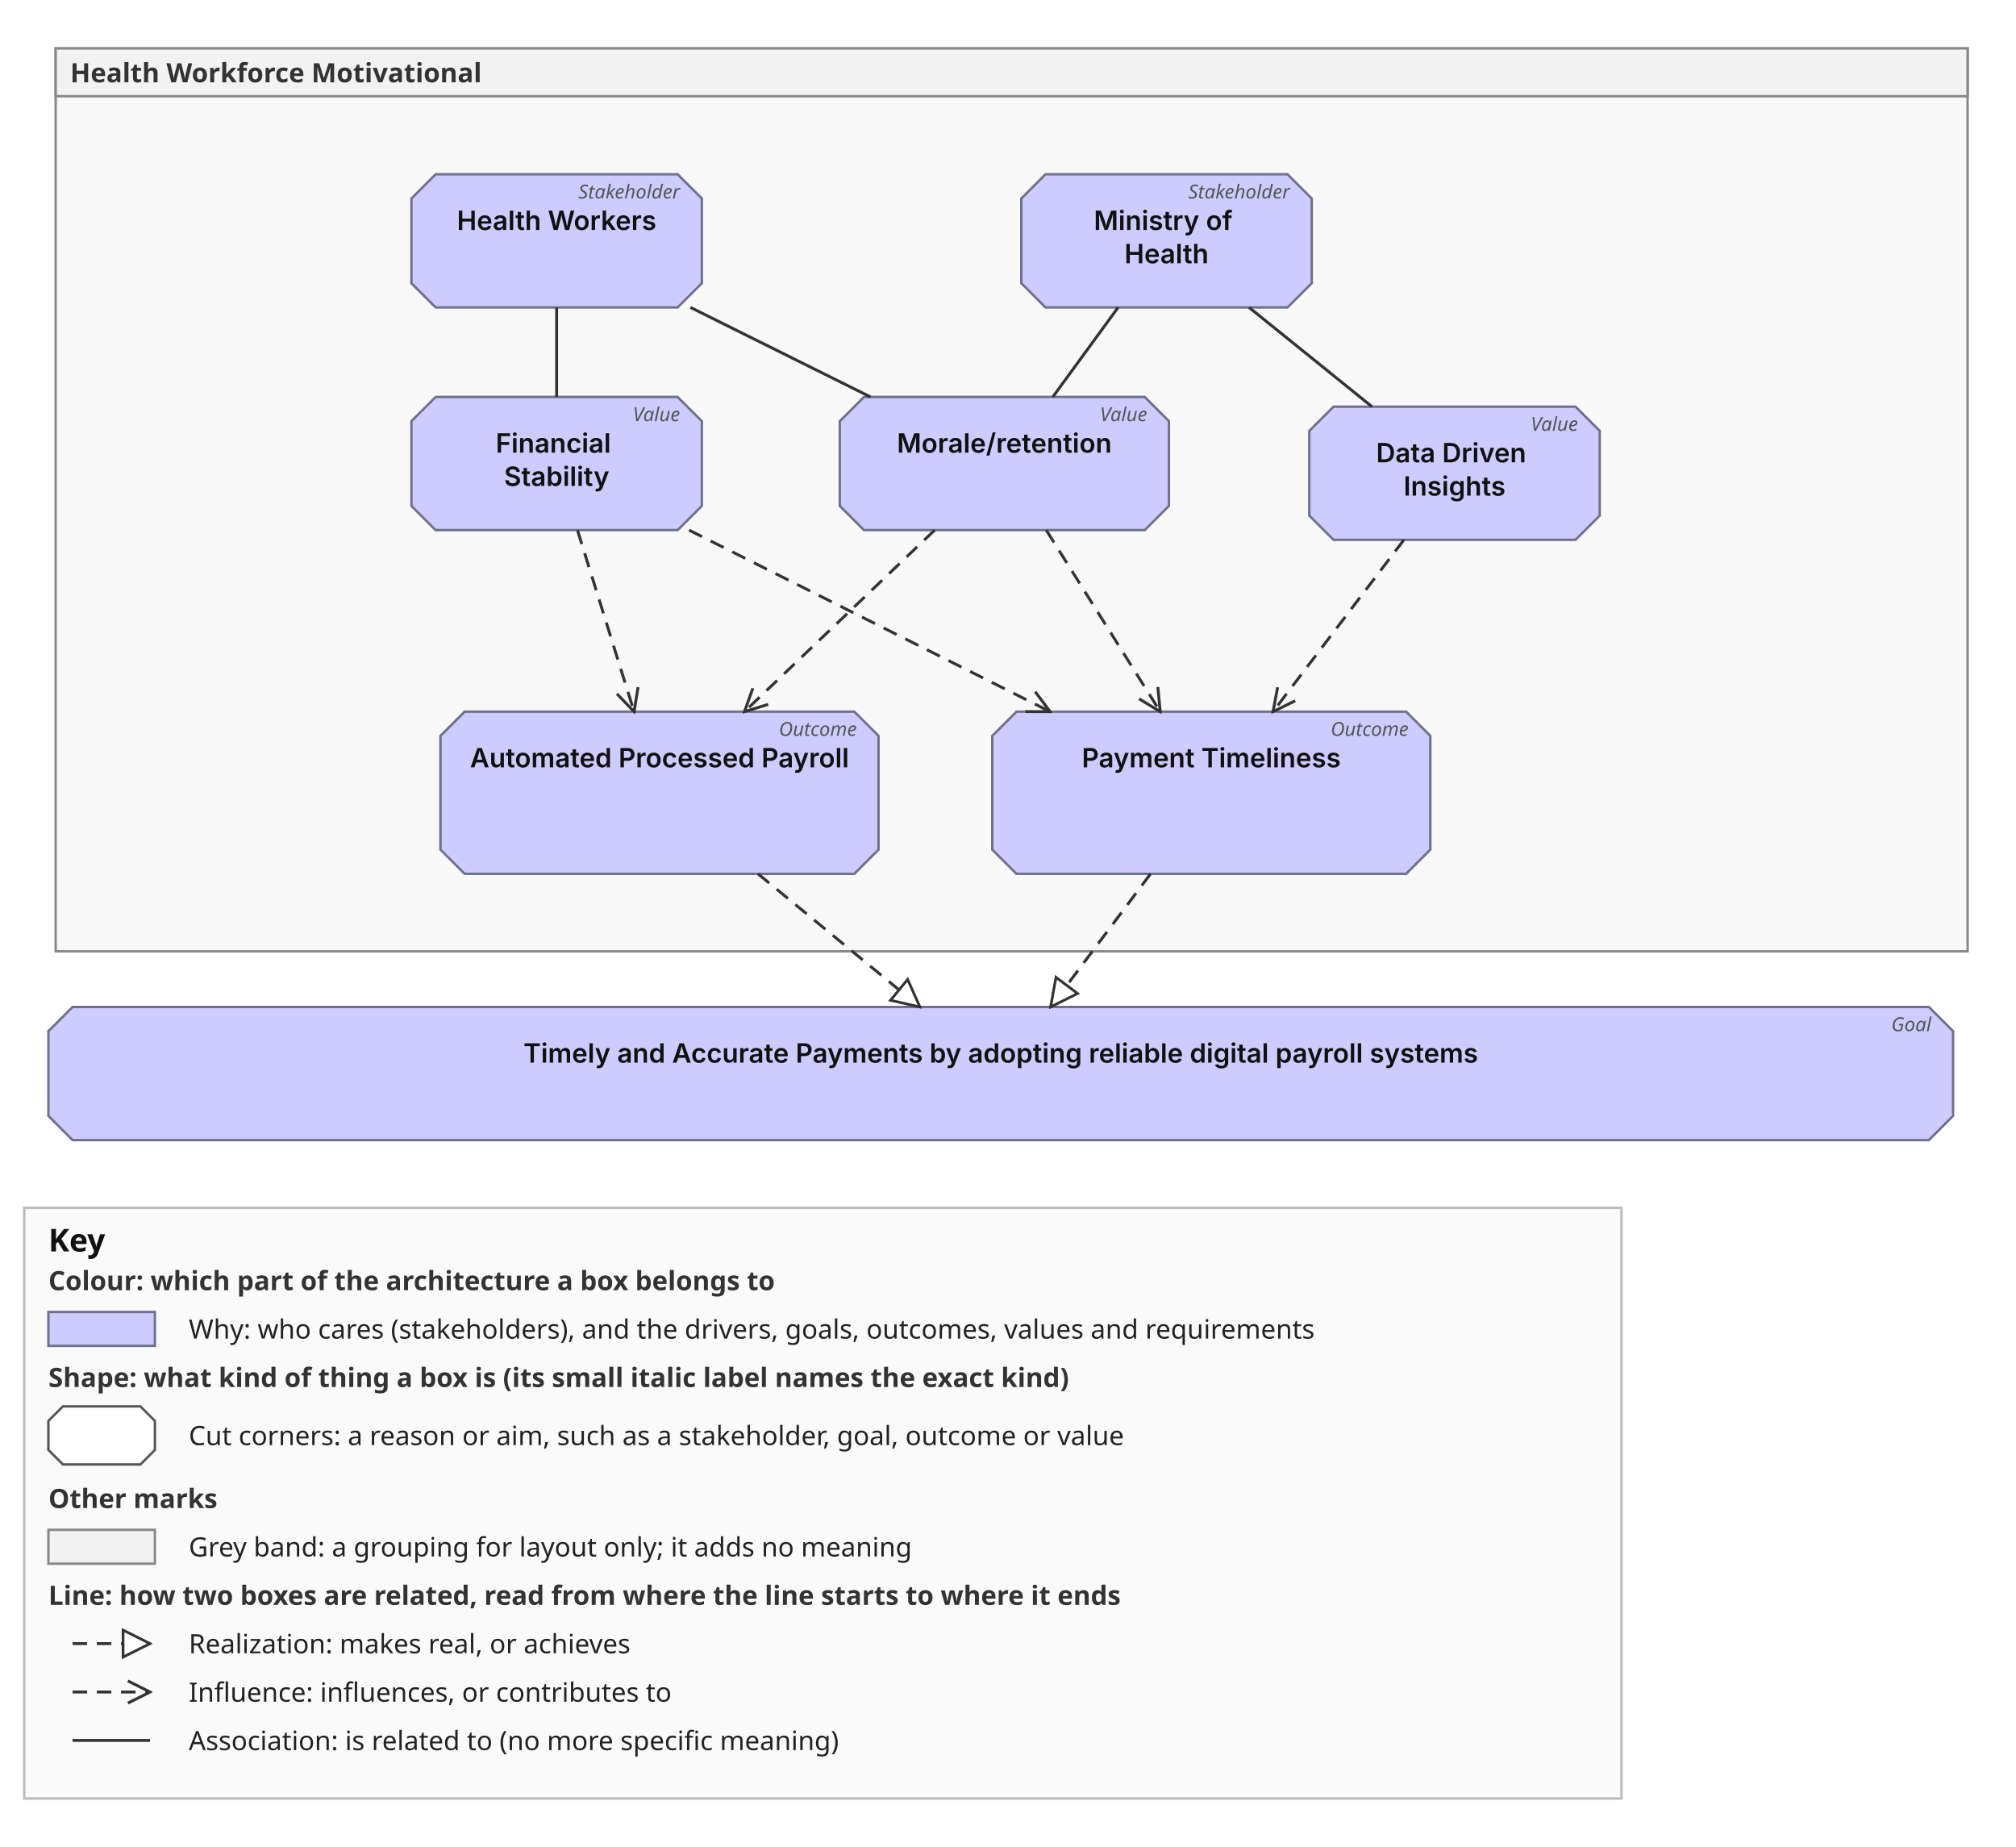
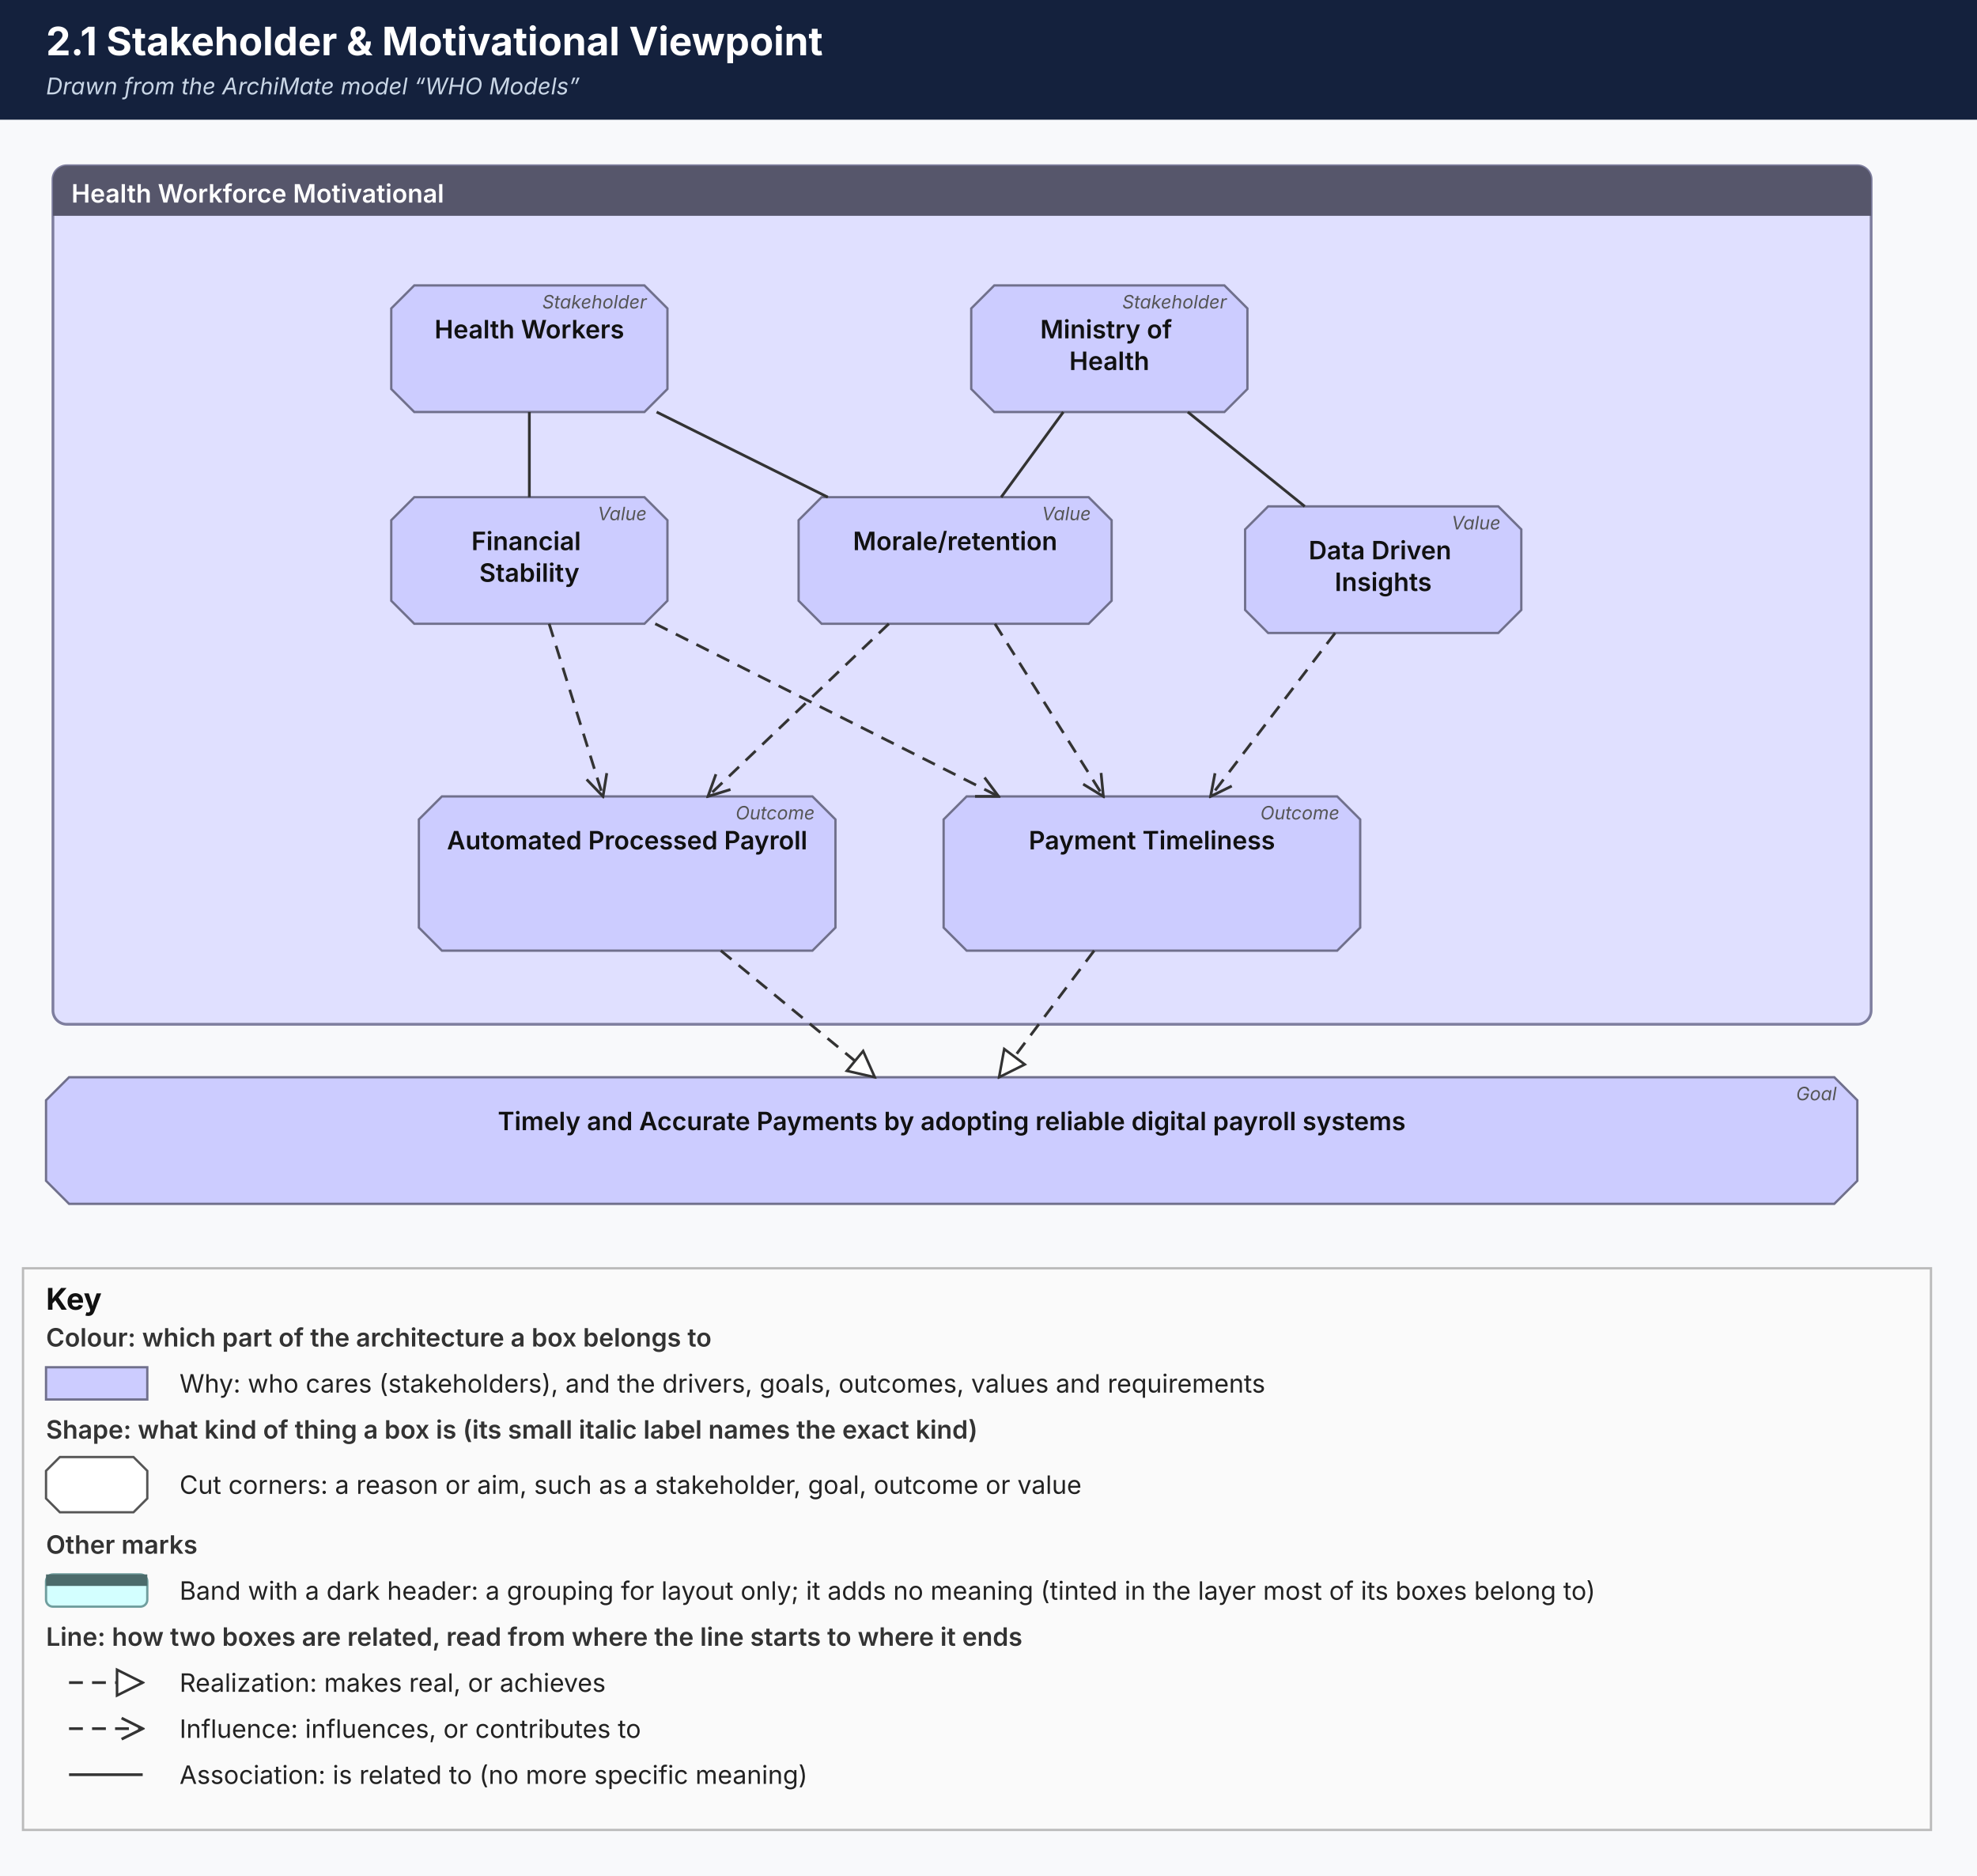
- <svg xmlns="http://www.w3.org/2000/svg" viewBox="68 58 833 763" width="833" height="763" role="img" aria-labelledby="av-title">
+ <svg xmlns="http://www.w3.org/2000/svg" viewBox="68 6 859 815" width="859" height="815" role="img" aria-labelledby="av-title">
  <style>
- .av-name{font:600 11px system-ui,-apple-system,"Segoe UI",sans-serif;fill:#111}
- .av-type{font:italic 8px system-ui,sans-serif;fill:#555}
- .av-group{font:600 11px system-ui,sans-serif;fill:#333}
- .av-note{font:10px system-ui,sans-serif;fill:#222}
- .av-key{font:11px system-ui,sans-serif;fill:#222}
- .av-keyh{font:600 11px system-ui,sans-serif;fill:#333}
- .av-keyt{font:700 13px system-ui,sans-serif;fill:#111}
- .av-rel{font:9px system-ui,sans-serif;fill:#333;paint-order:stroke;stroke:#fff;stroke-width:3px}
+ .av-name{font:600 11px Inter, "Segoe UI", system-ui, -apple-system, Helvetica, Arial, sans-serif;fill:#111}
+ .av-type{font:italic 8px Inter, "Segoe UI", system-ui, -apple-system, Helvetica, Arial, sans-serif;fill:#555}
+ .av-group{font:600 11px Inter, "Segoe UI", system-ui, -apple-system, Helvetica, Arial, sans-serif;fill:#333}
+ .av-note{font:10px Inter, "Segoe UI", system-ui, -apple-system, Helvetica, Arial, sans-serif;fill:#222}
+ .av-key{font:11px Inter, "Segoe UI", system-ui, -apple-system, Helvetica, Arial, sans-serif;fill:#222}
+ .av-keyh{font:600 11px Inter, "Segoe UI", system-ui, -apple-system, Helvetica, Arial, sans-serif;fill:#333}
+ .av-keyt{font:700 13px Inter, "Segoe UI", system-ui, -apple-system, Helvetica, Arial, sans-serif;fill:#111}
+ .av-rel{font:9px Inter, "Segoe UI", system-ui, -apple-system, Helvetica, Arial, sans-serif;fill:#333;paint-order:stroke;stroke:#fff;stroke-width:3px}
a:hover rect,a:hover polygon,a:focus rect,a:focus polygon{stroke:#06c;stroke-width:2.5}
</style>
  <defs>
    <marker id="arrow-open" viewBox="0 0 12 12" refX="11" refY="6" markerWidth="11" markerHeight="11" orient="auto-start-reverse" markerUnits="userSpaceOnUse">
      <path d="M1 1 L11 6 L1 11" fill="none" stroke="#333" stroke-width="1.3" />
    </marker>
    <marker id="arrow-filled" viewBox="0 0 12 12" refX="11" refY="6" markerWidth="11" markerHeight="11" orient="auto-start-reverse" markerUnits="userSpaceOnUse">
      <path d="M1 1 L11 6 L1 11 Z" fill="#333" />
    </marker>
    <marker id="arrow-small" viewBox="0 0 10 10" refX="9" refY="5" markerWidth="8" markerHeight="8" orient="auto-start-reverse" markerUnits="userSpaceOnUse">
      <path d="M1 1 L9 5 L1 9" fill="none" stroke="#333" stroke-width="1.2" />
    </marker>
    <marker id="triangle-hollow" viewBox="0 0 14 14" refX="13" refY="7" markerWidth="13" markerHeight="13" orient="auto-start-reverse" markerUnits="userSpaceOnUse">
      <path d="M1 1 L13 7 L1 13 Z" fill="#fff" stroke="#333" stroke-width="1.2" />
    </marker>
    <marker id="diamond-filled" viewBox="0 0 16 10" refX="1" refY="5" markerWidth="16" markerHeight="10" orient="auto-start-reverse" markerUnits="userSpaceOnUse">
      <path d="M1 5 L8 1 L15 5 L8 9 Z" fill="#333" />
    </marker>
    <marker id="diamond-hollow" viewBox="0 0 16 10" refX="1" refY="5" markerWidth="16" markerHeight="10" orient="auto-start-reverse" markerUnits="userSpaceOnUse">
      <path d="M1 5 L8 1 L15 5 L8 9 Z" fill="#fff" stroke="#333" stroke-width="1.2" />
    </marker>
    <marker id="dot" viewBox="0 0 8 8" refX="4" refY="4" markerWidth="7" markerHeight="7" orient="auto" markerUnits="userSpaceOnUse">
      <circle cx="4" cy="4" r="3.2" fill="#333" />
    </marker>
    <pattern id="missing" width="8" height="8" patternUnits="userSpaceOnUse" patternTransform="rotate(45)">
      <rect width="8" height="8" fill="#fff" />
      <line x1="0" y1="0" x2="0" y2="8" stroke="#d33" stroke-width="2" />
    </pattern>
  </defs>
-   <rect x="68" y="58" width="833" height="763" fill="#fff" />
+   <rect x="68" y="6" width="859" height="815" fill="#f8f9fb" />
+   <rect x="68" y="6" width="859" height="52" fill="#14213d" />
+   <text x="88" y="30" style="font:700 17px Inter, &quot;Segoe UI&quot;, system-ui, -apple-system, Helvetica, Arial, sans-serif;fill:#fff">2.1 Stakeholder &amp; Motivational Viewpoint</text>
+   <text x="88" y="47" style="font:italic 10px Inter, &quot;Segoe UI&quot;, system-ui, -apple-system, Helvetica, Arial, sans-serif;fill:#c9d6e6">Drawn from the ArchiMate model “WHO Models”</text>
  <g class="av-g">
-     <rect x="91" y="78" width="790" height="373" fill="#f2f2f2" fill-opacity=".55" stroke="#888" />
-     <rect x="91" y="78" width="790" height="19.75" fill="#f2f2f2" stroke="#888" />
-     <text class="av-group" x="97" y="92">Health Workforce Motivational</text>
+     <rect x="91" y="78" width="790" height="373" rx="6" fill="#e0e0ff" stroke="#7e7e9e" stroke-width="1.2" />
+     <path d="M91 84 a6 6 0 0 1 6 -6 h778 a6 6 0 0 1 6 6 v15.75 h-790 z" fill="#56566b" />
+     <text class="av-group" x="99" y="94" style="fill:#fff">Health Workforce Motivational</text>
  </g>
  <a href="../../../en/dpi-h-ra/archimate/0.2.0-draft.1/elements/health-workers-72c2/" target="_top">
    <polygon points="248,130 348,130 358,140 358,175 348,185 248,185 238,175 238,140" fill="#ccccff" stroke="#70708c" stroke-width="1" />
    <text class="av-type" x="349" y="140" text-anchor="end">Stakeholder</text>
    <text class="av-name" x="298" y="153" text-anchor="middle">
      <tspan x="298" dy="0">Health Workers</tspan>
    </text>
  </a>
  <a href="../../../en/dpi-h-ra/archimate/0.2.0-draft.1/elements/ministry-of-health-8779/" target="_top">
    <polygon points="500,130 600,130 610,140 610,175 600,185 500,185 490,175 490,140" fill="#ccccff" stroke="#70708c" stroke-width="1" />
    <text class="av-type" x="601" y="140" text-anchor="end">Stakeholder</text>
    <text class="av-name" x="550" y="153" text-anchor="middle">
      <tspan x="550" dy="0">Ministry of</tspan>
      <tspan x="550" dy="13.75">Health</tspan>
    </text>
  </a>
  <a href="../../../en/dpi-h-ra/archimate/0.2.0-draft.1/elements/data-driven-insights/" target="_top">
    <polygon points="619,226 719,226 729,236 729,271 719,281 619,281 609,271 609,236" fill="#ccccff" stroke="#70708c" stroke-width="1" />
    <text class="av-type" x="720" y="236" text-anchor="end">Value</text>
    <text class="av-name" x="669" y="249" text-anchor="middle">
      <tspan x="669" dy="0">Data Driven</tspan>
      <tspan x="669" dy="13.75">Insights</tspan>
    </text>
  </a>
  <a href="../../../en/dpi-h-ra/archimate/0.2.0-draft.1/elements/financial-stability/" target="_top">
    <polygon points="248,222 348,222 358,232 358,267 348,277 248,277 238,267 238,232" fill="#ccccff" stroke="#70708c" stroke-width="1" />
    <text class="av-type" x="349" y="232" text-anchor="end">Value</text>
    <text class="av-name" x="298" y="245" text-anchor="middle">
      <tspan x="298" dy="0">Financial</tspan>
      <tspan x="298" dy="13.75">Stability</tspan>
    </text>
  </a>
  <a href="../../../en/dpi-h-ra/archimate/0.2.0-draft.1/elements/morale-retention/" target="_top">
    <polygon points="425,222 541,222 551,232 551,267 541,277 425,277 415,267 415,232" fill="#ccccff" stroke="#70708c" stroke-width="1" />
    <text class="av-type" x="542" y="232" text-anchor="end">Value</text>
    <text class="av-name" x="483" y="245" text-anchor="middle">
      <tspan x="483" dy="0">Morale/retention</tspan>
    </text>
  </a>
  <a href="../../../en/dpi-h-ra/archimate/0.2.0-draft.1/elements/automated-processed-payroll/" target="_top">
    <polygon points="260,352 421,352 431,362 431,409 421,419 260,419 250,409 250,362" fill="#ccccff" stroke="#70708c" stroke-width="1" />
    <text class="av-type" x="422" y="362" text-anchor="end">Outcome</text>
    <text class="av-name" x="340.5" y="375" text-anchor="middle">
      <tspan x="340.5" dy="0">Automated Processed Payroll</tspan>
    </text>
  </a>
  <a href="../../../en/dpi-h-ra/archimate/0.2.0-draft.1/elements/payment-timeliness/" target="_top">
    <polygon points="488,352 649,352 659,362 659,409 649,419 488,419 478,409 478,362" fill="#ccccff" stroke="#70708c" stroke-width="1" />
    <text class="av-type" x="650" y="362" text-anchor="end">Outcome</text>
    <text class="av-name" x="568.5" y="375" text-anchor="middle">
      <tspan x="568.5" dy="0">Payment Timeliness</tspan>
    </text>
  </a>
  <a href="../../../en/dpi-h-ra/archimate/0.2.0-draft.1/elements/timely-and-accurate-payments-by-adopting-reliable-digital-2507/" target="_top">
    <polygon points="98,474 865,474 875,484 875,519 865,529 98,529 88,519 88,484" fill="#ccccff" stroke="#70708c" stroke-width="1" />
    <text class="av-type" x="866" y="484" text-anchor="end">Goal</text>
    <text class="av-name" x="481.5" y="497" text-anchor="middle">
      <tspan x="481.5" dy="0">Timely and Accurate Payments by adopting reliable digital payroll systems</tspan>
    </text>
  </a>
  <a href="../../../en/dpi-h-ra/archimate/0.2.0-draft.1/relationships/id-937d977c23ec4b99b2849fa98f496c2f/" target="_top">
    <path d="M353.3 185 L427.7 222" fill="none" stroke="#333" stroke-width="1.2" />
    <path d="M353.3 185 L427.7 222" fill="none" stroke="transparent" stroke-width="8" />
  </a>
  <a href="../../../en/dpi-h-ra/archimate/0.2.0-draft.1/relationships/id-3a659986bf4d4dc5b3e8977360f3071e/" target="_top">
    <path d="M298 185 L298 222" fill="none" stroke="#333" stroke-width="1.2" />
    <path d="M298 185 L298 222" fill="none" stroke="transparent" stroke-width="8" />
  </a>
  <a href="../../../en/dpi-h-ra/archimate/0.2.0-draft.1/relationships/id-8349de8c28624f3d8236a042d8382ea5/" target="_top">
    <path d="M530 185 L503 222" fill="none" stroke="#333" stroke-width="1.2" />
    <path d="M530 185 L503 222" fill="none" stroke="transparent" stroke-width="8" />
  </a>
  <a href="../../../en/dpi-h-ra/archimate/0.2.0-draft.1/relationships/id-c3f08884ae8a4adda1a8360ffafca170/" target="_top">
    <path d="M584.1 185 L634.9 226" fill="none" stroke="#333" stroke-width="1.2" />
    <path d="M584.1 185 L634.9 226" fill="none" stroke="transparent" stroke-width="8" />
  </a>
  <a href="../../../en/dpi-h-ra/archimate/0.2.0-draft.1/relationships/id-d325917607db4290a0d35d4bc1972ce6/" target="_top">
    <path d="M648.1 281 L594 352" fill="none" stroke="#333" stroke-width="1.2" stroke-dasharray="6 4" marker-end="url(#arrow-open)" />
    <path d="M648.1 281 L594 352" fill="none" stroke="transparent" stroke-width="8" />
  </a>
  <a href="../../../en/dpi-h-ra/archimate/0.2.0-draft.1/relationships/id-d9ac23512305470b8205ba242dd416a3/" target="_top">
    <path d="M306.6 277 L330 352" fill="none" stroke="#333" stroke-width="1.2" stroke-dasharray="6 4" marker-end="url(#arrow-open)" />
    <path d="M306.6 277 L330 352" fill="none" stroke="transparent" stroke-width="8" />
  </a>
  <a href="../../../en/dpi-h-ra/archimate/0.2.0-draft.1/relationships/id-2fde4c78f6064b6ba45df3b5b41c1723/" target="_top">
    <path d="M352.7 277 L501.9 352" fill="none" stroke="#333" stroke-width="1.2" stroke-dasharray="6 4" marker-end="url(#arrow-open)" />
    <path d="M352.7 277 L501.9 352" fill="none" stroke="transparent" stroke-width="8" />
  </a>
  <a href="../../../en/dpi-h-ra/archimate/0.2.0-draft.1/relationships/id-e2abd05aed0e4f0c82bc3d0aa40df309/" target="_top">
    <path d="M454.2 277 L375.6 352" fill="none" stroke="#333" stroke-width="1.2" stroke-dasharray="6 4" marker-end="url(#arrow-open)" />
    <path d="M454.2 277 L375.6 352" fill="none" stroke="transparent" stroke-width="8" />
  </a>
  <a href="../../../en/dpi-h-ra/archimate/0.2.0-draft.1/relationships/id-18a050ddc16f4799bc9f1d2d2874b534/" target="_top">
    <path d="M500.3 277 L547.4 352" fill="none" stroke="#333" stroke-width="1.2" stroke-dasharray="6 4" marker-end="url(#arrow-open)" />
    <path d="M500.3 277 L547.4 352" fill="none" stroke="transparent" stroke-width="8" />
  </a>
  <a href="../../../en/dpi-h-ra/archimate/0.2.0-draft.1/relationships/id-09bcc9b590da42389b04c8034836fff0/" target="_top">
    <path d="M381.2 419 L448.1 474" fill="none" stroke="#333" stroke-width="1.2" stroke-dasharray="6 4" marker-end="url(#triangle-hollow)" />
    <path d="M381.2 419 L448.1 474" fill="none" stroke="transparent" stroke-width="8" />
  </a>
  <a href="../../../en/dpi-h-ra/archimate/0.2.0-draft.1/relationships/id-efcd58264c854b5d846c86426cf8e6de/" target="_top">
    <path d="M543.4 419 L502.1 474" fill="none" stroke="#333" stroke-width="1.2" stroke-dasharray="6 4" marker-end="url(#triangle-hollow)" />
    <path d="M543.4 419 L502.1 474" fill="none" stroke="transparent" stroke-width="8" />
  </a>
  <g class="av-legend">
-     <rect x="78" y="557" width="660" height="244" fill="#fafafa" stroke="#bbb" />
+     <rect x="78" y="557" width="829" height="244" fill="#fafafa" stroke="#bbb" />
    <text class="av-keyt" x="88" y="575">Key</text>
    <text class="av-keyh" x="88" y="591">Colour: which part of the architecture a box belongs to</text>
    <rect x="88" y="600" width="44" height="14" fill="#ccccff" stroke="#70708c" />
    <text class="av-key" x="146" y="611">Why: who cares (stakeholders), and the drivers, goals, outcomes, values and requirements</text>
    <text class="av-keyh" x="88" y="631">Shape: what kind of thing a box is (its small italic label names the exact kind)</text>
    <polygon points="94,639 126,639 132,645 132,657 126,663 94,663 88,657 88,645" fill="#fff" stroke="#555" />
    <text class="av-key" x="146" y="655">Cut corners: a reason or aim, such as a stakeholder, goal, outcome or value</text>
    <text class="av-keyh" x="88" y="681">Other marks</text>
-     <rect x="88" y="690" width="44" height="14" fill="#f2f2f2" stroke="#888" />
-     <text class="av-key" x="146" y="701">Grey band: a grouping for layout only; it adds no meaning</text>
+     <rect x="88" y="690" width="44" height="14" rx="3" fill="#d3ffff" stroke="#709e9e" />
+     <rect x="88" y="690" width="44" height="5" fill="#4c6b6b" />
+     <text class="av-key" x="146" y="701">Band with a dark header: a grouping for layout only; it adds no meaning (tinted in the layer most of its boxes belong to)</text>
    <text class="av-keyh" x="88" y="721">Line: how two boxes are related, read from where the line starts to where it ends</text>
    <path d="M98 737 L130 737" fill="none" stroke="#333" stroke-width="1.2" stroke-dasharray="6 4" marker-end="url(#triangle-hollow)" />
    <text class="av-key" x="146" y="741">Realization: makes real, or achieves</text>
    <path d="M98 757 L130 757" fill="none" stroke="#333" stroke-width="1.2" stroke-dasharray="6 4" marker-end="url(#arrow-open)" />
    <text class="av-key" x="146" y="761">Influence: influences, or contributes to</text>
    <path d="M98 777 L130 777" fill="none" stroke="#333" stroke-width="1.2" />
    <text class="av-key" x="146" y="781">Association: is related to (no more specific meaning)</text>
  </g>
</svg>
